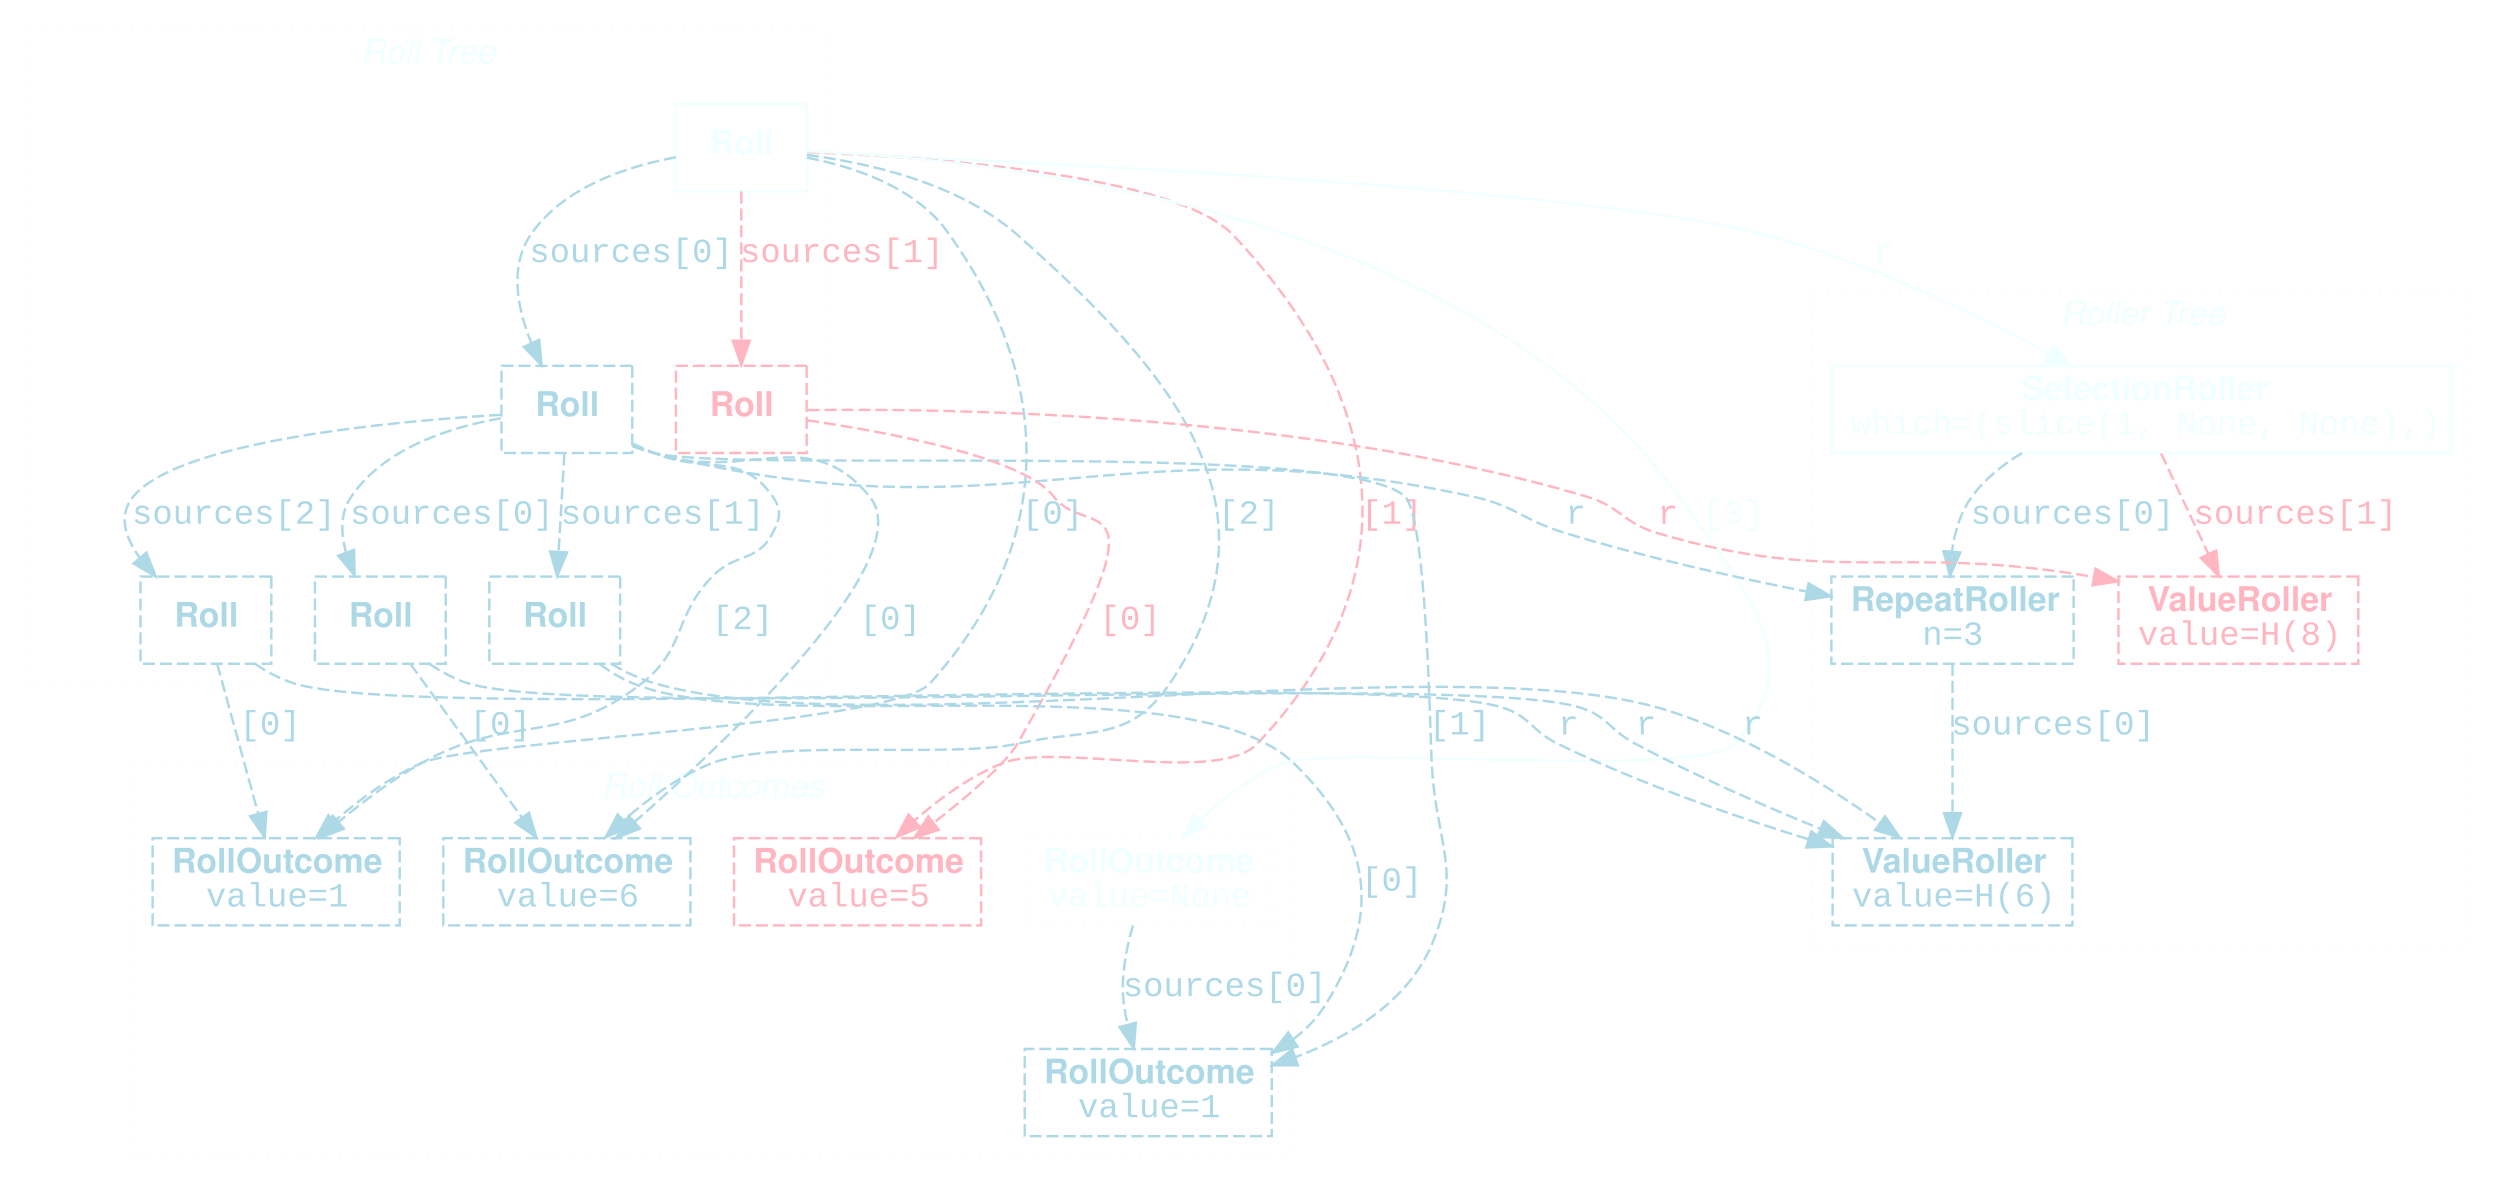
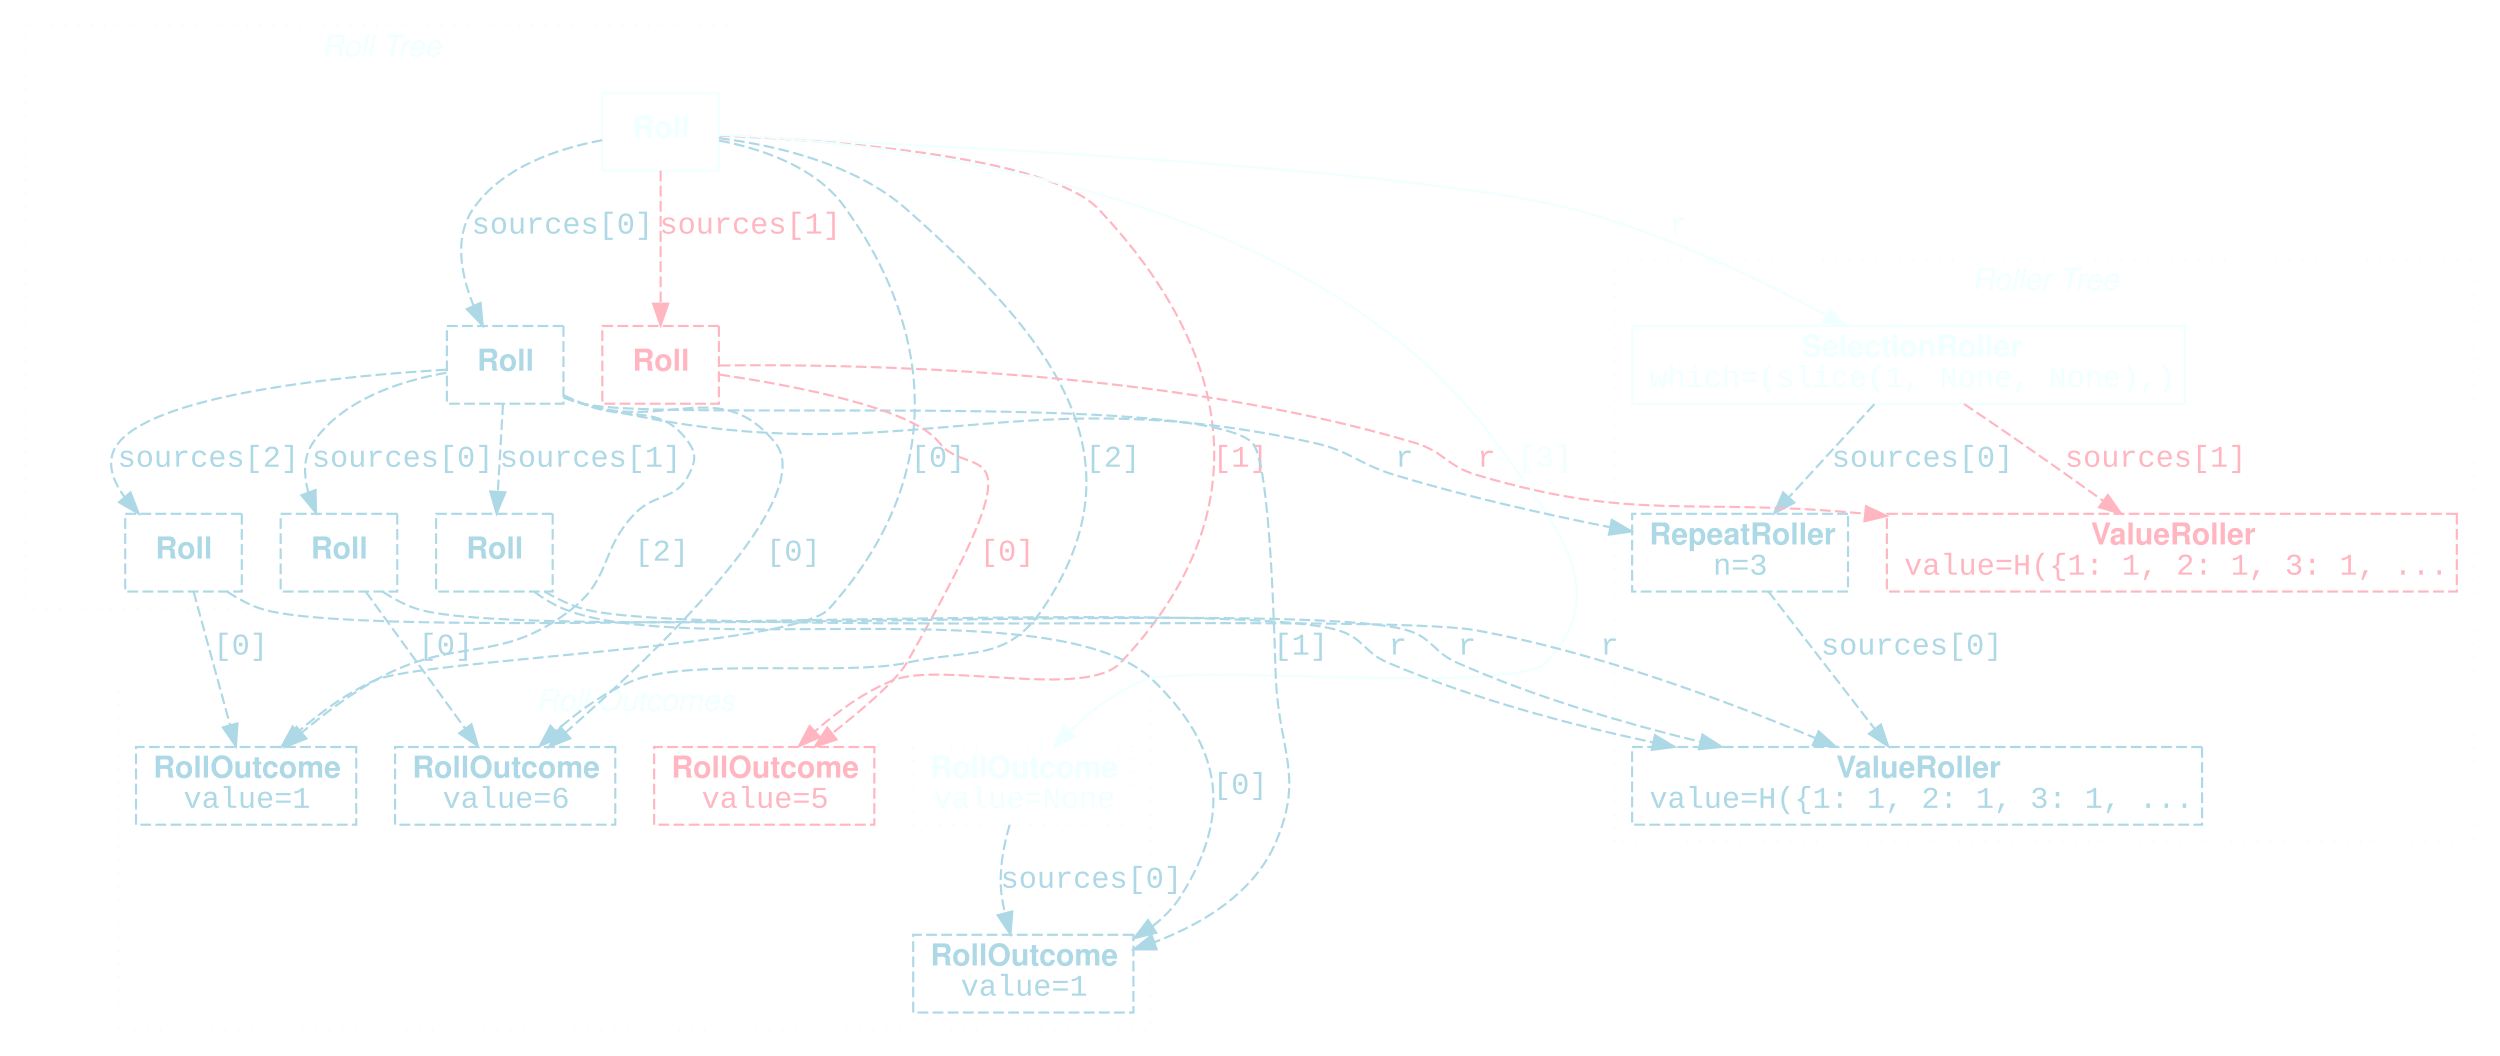
- <svg xmlns="http://www.w3.org/2000/svg" width="1032pt" height="489pt" viewBox="0.00 0.00 1032.00 489.00">
+ <svg xmlns="http://www.w3.org/2000/svg" width="1158pt" height="489pt" viewBox="0.00 0.00 1158.00 489.00">
  <g id="graph0" class="graph" transform="scale(1 1) rotate(0) translate(4 485)">
    <g id="clust1" class="cluster">
      <polygon fill="transparent" stroke="Azure" stroke-dasharray="1,5" points="8,-203 8,-473 337,-473 337,-203 8,-203" />
      <text text-anchor="start" x="145" y="-458.8" font-family="Helvetica,sans-Serif" font-style="italic" font-size="14.00" fill="Azure">Roll Tree</text>
    </g>
    <g id="clust2" class="cluster">
-       <polygon fill="transparent" stroke="Azure" stroke-dasharray="1,5" points="744,-95 744,-365 1016,-365 1016,-95 744,-95" />
-       <text text-anchor="start" x="846.5" y="-350.8" font-family="Helvetica,sans-Serif" font-style="italic" font-size="14.00" fill="Azure">Roller Tree</text>
+       <polygon fill="transparent" stroke="Azure" stroke-dasharray="1,5" points="744,-95 744,-365 1142,-365 1142,-95 744,-95" />
+       <text text-anchor="start" x="909.5" y="-350.8" font-family="Helvetica,sans-Serif" font-style="italic" font-size="14.00" fill="Azure">Roller Tree</text>
    </g>
    <g id="clust3" class="cluster">
      <polygon fill="transparent" stroke="Azure" stroke-dasharray="1,5" points="51,-8 51,-170 529,-170 529,-8 51,-8" />
      <text text-anchor="start" x="244.5" y="-155.8" font-family="Helvetica,sans-Serif" font-style="italic" font-size="14.00" fill="Azure">Roll Outcomes</text>
    </g>
    <g id="node1" class="node">
      <polygon fill="none" stroke="Azure" points="329,-442 275,-442 275,-406 329,-406 329,-442" />
      <text text-anchor="start" x="289" y="-421.3" font-family="Helvetica,sans-Serif" font-weight="bold" font-size="14.00" fill="Azure">Roll</text>
    </g>
    <g id="node2" class="node">
      <polygon fill="none" stroke="Azure" points="1008,-334 752,-334 752,-298 1008,-298 1008,-334" />
      <text text-anchor="start" x="830.5" y="-319.8" font-family="Helvetica,sans-Serif" font-weight="bold" font-size="14.00" fill="Azure">SelectionRoller</text>
      <text text-anchor="start" x="760" y="-305.8" font-family="Courier New" font-size="14.00" fill="Azure">which=(slice(1, None, None),)</text>
    </g>
    <g id="edge1" class="edge">
      <path fill="none" stroke="Azure" d="M329.07,-421.98C410.07,-418.75 649.61,-407.74 725,-388 766.78,-377.06 811.28,-355.53 841.84,-339.03" />
      <polygon fill="Azure" stroke="Azure" points="843.77,-341.97 850.85,-334.09 840.4,-335.83 843.77,-341.97" />
      <text text-anchor="middle" x="773.5" y="-376.8" font-family="Courier New" font-size="14.00" fill="Azure">r</text>
    </g>
    <g id="node3" class="node">
      <polygon fill="none" stroke="LightBlue" stroke-dasharray="5,2" points="161,-139 59,-139 59,-103 161,-103 161,-139" />
      <text text-anchor="start" x="67" y="-124.8" font-family="Helvetica,sans-Serif" font-weight="bold" font-size="14.00" fill="LightBlue">RollOutcome</text>
      <text text-anchor="start" x="81" y="-110.8" font-family="Courier New" font-size="14.00" fill="LightBlue">value=1</text>
    </g>
    <g id="edge2" class="edge">
      <path fill="none" stroke="LightBlue" stroke-dasharray="5,2" d="M329.13,-419.9C349.1,-416.05 374.95,-407.39 388,-388 395.32,-377.12 460.28,-292.53 380,-203 364.23,-185.41 191.61,-179.53 170,-170 157,-164.27 144.43,-154.99 134.18,-146.12" />
      <polygon fill="LightBlue" stroke="LightBlue" points="136.26,-143.28 126.5,-139.16 131.56,-148.47 136.26,-143.28" />
      <text text-anchor="middle" x="430.5" y="-268.8" font-family="Courier New" font-size="14.00" fill="LightBlue">[0]</text>
    </g>
    <g id="node4" class="node">
      <polygon fill="none" stroke="LightPink" stroke-dasharray="5,2" points="401,-139 299,-139 299,-103 401,-103 401,-139" />
      <text text-anchor="start" x="307" y="-124.8" font-family="Helvetica,sans-Serif" font-weight="bold" font-size="14.00" fill="LightPink">RollOutcome</text>
      <text text-anchor="start" x="321" y="-110.8" font-family="Courier New" font-size="14.00" fill="LightPink">value=5</text>
    </g>
    <g id="edge3" class="edge">
      <path fill="none" stroke="LightPink" stroke-dasharray="5,2" d="M329.31,-422.22C379.04,-420.18 481.46,-412.99 505,-388 569.06,-319.97 579.3,-245.8 515,-178 498.9,-161.02 431.77,-178.58 410,-170 396.55,-164.7 383.73,-155.28 373.43,-146.19" />
      <polygon fill="LightPink" stroke="LightPink" points="375.78,-143.6 366.06,-139.37 371.02,-148.73 375.78,-143.6" />
      <text text-anchor="middle" x="570.5" y="-268.8" font-family="Courier New" font-size="14.00" fill="LightPink">[1]</text>
    </g>
    <g id="node5" class="node">
      <polygon fill="none" stroke="LightBlue" stroke-dasharray="5,2" points="281,-139 179,-139 179,-103 281,-103 281,-139" />
      <text text-anchor="start" x="187" y="-124.8" font-family="Helvetica,sans-Serif" font-weight="bold" font-size="14.00" fill="LightBlue">RollOutcome</text>
      <text text-anchor="start" x="201" y="-110.8" font-family="Courier New" font-size="14.00" fill="LightBlue">value=6</text>
    </g>
    <g id="edge4" class="edge">
      <path fill="none" stroke="LightBlue" stroke-dasharray="5,2" d="M329.04,-421.01C354.29,-417.82 391.65,-409.54 416,-388 481.06,-330.45 527.79,-274.86 479,-203 462.08,-178.08 445.39,-184.59 416,-178 388.62,-171.86 316.17,-180.12 290,-170 276.52,-164.78 263.7,-155.38 253.39,-146.27" />
      <polygon fill="LightBlue" stroke="LightBlue" points="255.75,-143.68 246.04,-139.44 250.98,-148.81 255.75,-143.68" />
      <text text-anchor="middle" x="511.5" y="-268.8" font-family="Courier New" font-size="14.00" fill="LightBlue">[2]</text>
    </g>
    <g id="node6" class="node">
      <polygon fill="none" stroke="Azure" stroke-dasharray="1,5" points="521,-139 419,-139 419,-103 521,-103 521,-139" />
      <text text-anchor="start" x="427" y="-124.8" font-family="Helvetica,sans-Serif" font-weight="bold" font-size="14.00" fill="Azure">RollOutcome</text>
      <text text-anchor="start" x="428.5" y="-110.8" font-family="Courier New" font-size="14.00" fill="Azure">value=None</text>
    </g>
    <g id="edge5" class="edge">
      <path fill="none" stroke="Azure" d="M329.06,-422.54C401.87,-419.67 602.23,-400.67 689,-280 716.13,-242.27 744.15,-211.56 712,-178 697.69,-163.06 545.24,-177.59 526,-170 513.03,-164.88 500.96,-155.43 491.37,-146.26" />
      <polygon fill="Azure" stroke="Azure" points="493.77,-143.71 484.25,-139.06 488.79,-148.63 493.77,-143.71" />
      <text text-anchor="middle" x="711.5" y="-268.8" font-family="Courier New" font-size="14.00" fill="Azure">[3]</text>
    </g>
    <g id="node7" class="node">
      <polygon fill="none" stroke="LightBlue" stroke-dasharray="5,2" points="257,-334 203,-334 203,-298 257,-298 257,-334" />
      <text text-anchor="start" x="217" y="-313.3" font-family="Helvetica,sans-Serif" font-weight="bold" font-size="14.00" fill="LightBlue">Roll</text>
    </g>
    <g id="edge18" class="edge">
      <path fill="none" stroke="LightBlue" stroke-dasharray="5,2" d="M274.99,-420.08C254.73,-416.31 228.31,-407.7 215,-388 206.18,-374.94 209.56,-357.68 215.33,-343.45" />
      <polygon fill="LightBlue" stroke="LightBlue" points="218.6,-344.72 219.58,-334.18 212.23,-341.81 218.6,-344.72" />
      <text text-anchor="middle" x="256.5" y="-376.8" font-family="Courier New" font-size="14.00" fill="LightBlue">sources[0]</text>
    </g>
    <g id="node10" class="node">
      <polygon fill="none" stroke="LightPink" stroke-dasharray="5,2" points="329,-334 275,-334 275,-298 329,-298 329,-334" />
      <text text-anchor="start" x="289" y="-313.3" font-family="Helvetica,sans-Serif" font-weight="bold" font-size="14.00" fill="LightPink">Roll</text>
    </g>
    <g id="edge19" class="edge">
      <path fill="none" stroke="LightPink" stroke-dasharray="5,2" d="M302,-405.97C302,-389.38 302,-363.88 302,-344.43" />
      <polygon fill="LightPink" stroke="LightPink" points="305.5,-344.34 302,-334.34 298.5,-344.34 305.5,-344.34" />
      <text text-anchor="middle" x="343.5" y="-376.8" font-family="Courier New" font-size="14.00" fill="LightPink">sources[1]</text>
    </g>
    <g id="node8" class="node">
      <polygon fill="none" stroke="LightBlue" stroke-dasharray="5,2" points="852,-247 752,-247 752,-211 852,-211 852,-247" />
      <text text-anchor="start" x="760" y="-232.8" font-family="Helvetica,sans-Serif" font-weight="bold" font-size="14.00" fill="LightBlue">RepeatRoller</text>
      <text text-anchor="start" x="789.5" y="-218.8" font-family="Courier New" font-size="14.00" fill="LightBlue">n=3</text>
    </g>
    <g id="edge23" class="edge">
-       <path fill="none" stroke="LightBlue" stroke-dasharray="5,2" d="M830.68,-297.94C822.75,-293.24 815.38,-287.34 810,-280 805.23,-273.49 802.85,-265.23 801.76,-257.3" />
-       <polygon fill="LightBlue" stroke="LightBlue" points="805.24,-256.94 800.98,-247.24 798.27,-257.48 805.24,-256.94" />
-       <text text-anchor="middle" x="851.5" y="-268.8" font-family="Courier New" font-size="14.00" fill="LightBlue">sources[0]</text>
+       <path fill="none" stroke="LightBlue" stroke-dasharray="5,2" d="M864.22,-297.8C852.9,-285.47 837.49,-268.68 824.84,-254.89" />
+       <polygon fill="LightBlue" stroke="LightBlue" points="827.1,-252.18 817.76,-247.18 821.94,-256.91 827.1,-252.18" />
+       <text text-anchor="middle" x="886.5" y="-268.8" font-family="Courier New" font-size="14.00" fill="LightBlue">sources[0]</text>
    </g>
    <g id="node11" class="node">
-       <polygon fill="none" stroke="LightPink" stroke-dasharray="5,2" points="969.5,-247 870.5,-247 870.5,-211 969.5,-211 969.5,-247" />
-       <text text-anchor="start" x="882.5" y="-232.8" font-family="Helvetica,sans-Serif" font-weight="bold" font-size="14.00" fill="LightPink">ValueRoller</text>
-       <text text-anchor="start" x="878.5" y="-218.8" font-family="Courier New" font-size="14.00" fill="LightPink">value=H(8)</text>
+       <polygon fill="none" stroke="LightPink" stroke-dasharray="5,2" points="1134,-247 870,-247 870,-211 1134,-211 1134,-247" />
+       <text text-anchor="start" x="964.5" y="-232.8" font-family="Helvetica,sans-Serif" font-weight="bold" font-size="14.00" fill="LightPink">ValueRoller</text>
+       <text text-anchor="start" x="878" y="-218.8" font-family="Courier New" font-size="14.00" fill="LightPink">value=H({1: 1, 2: 1, 3: 1, ...</text>
    </g>
    <g id="edge24" class="edge">
-       <path fill="none" stroke="LightPink" stroke-dasharray="5,2" d="M888.09,-297.8C893.68,-285.93 901.21,-269.93 907.55,-256.45" />
-       <polygon fill="LightPink" stroke="LightPink" points="910.83,-257.71 911.92,-247.18 904.49,-254.73 910.83,-257.71" />
-       <text text-anchor="middle" x="943.5" y="-268.8" font-family="Courier New" font-size="14.00" fill="LightPink">sources[1]</text>
+       <path fill="none" stroke="LightPink" stroke-dasharray="5,2" d="M905.75,-297.87C914.15,-292.23 923.5,-285.89 932,-280 944.54,-271.3 958.23,-261.58 970.14,-253.04" />
+       <polygon fill="LightPink" stroke="LightPink" points="972.38,-255.74 978.46,-247.06 968.3,-250.05 972.38,-255.74" />
+       <text text-anchor="middle" x="994.5" y="-268.8" font-family="Courier New" font-size="14.00" fill="LightPink">sources[1]</text>
    </g>
    <g id="node9" class="node">
      <polygon fill="none" stroke="LightBlue" stroke-dasharray="5,2" points="521,-52 419,-52 419,-16 521,-16 521,-52" />
      <text text-anchor="start" x="427" y="-37.8" font-family="Helvetica,sans-Serif" font-weight="bold" font-size="14.00" fill="LightBlue">RollOutcome</text>
      <text text-anchor="start" x="441" y="-23.8" font-family="Courier New" font-size="14.00" fill="LightBlue">value=1</text>
    </g>
    <g id="edge26" class="edge">
      <path fill="none" stroke="LightBlue" stroke-dasharray="5,2" d="M463.69,-102.96C460.85,-93.33 458.45,-81.05 460,-70 460.36,-67.43 460.86,-64.78 461.45,-62.14" />
      <polygon fill="LightBlue" stroke="LightBlue" points="464.9,-62.8 464.04,-52.24 458.13,-61.03 464.9,-62.8" />
      <text text-anchor="middle" x="501.5" y="-73.8" font-family="Courier New" font-size="14.00" fill="LightBlue">sources[0]</text>
    </g>
    <g id="edge9" class="edge">
      <path fill="none" stroke="LightBlue" stroke-dasharray="5,2" d="M257.01,-301.93C260.03,-300.56 263.07,-299.23 266,-298 287.4,-289.04 301.72,-299.02 315,-280 318.82,-274.53 318.04,-270.93 315,-265 308.76,-252.81 299.48,-256.88 290,-247 273.78,-230.1 279.39,-217.51 261,-203 227.22,-176.35 207.52,-191.05 170,-170 157.97,-163.25 145.88,-154.13 135.73,-145.65" />
      <polygon fill="LightBlue" stroke="LightBlue" points="137.91,-142.91 128.04,-139.04 133.35,-148.21 137.91,-142.91" />
      <text text-anchor="middle" x="302.5" y="-225.3" font-family="Courier New" font-size="14.00" fill="LightBlue">[2]</text>
    </g>
    <g id="edge7" class="edge">
      <path fill="none" stroke="LightBlue" stroke-dasharray="5,2" d="M257.24,-301.3C260.16,-300.09 263.11,-298.96 266,-298 304.3,-285.29 329.45,-311.24 355,-280 375.54,-254.9 300.72,-183.24 257.92,-145.66" />
      <polygon fill="LightBlue" stroke="LightBlue" points="260.18,-142.98 250.33,-139.06 255.58,-148.26 260.18,-142.98" />
      <text text-anchor="middle" x="363.5" y="-225.3" font-family="Courier New" font-size="14.00" fill="LightBlue">[0]</text>
    </g>
    <g id="edge6" class="edge">
      <path fill="none" stroke="LightBlue" stroke-dasharray="5,2" d="M257.11,-300.86C260.05,-299.73 263.05,-298.74 266,-298 411.86,-261.19 457.02,-312.03 604,-280 621.74,-276.13 624.63,-270.29 642,-265 674.5,-255.1 711.52,-246.82 741.76,-240.8" />
      <polygon fill="LightBlue" stroke="LightBlue" points="742.6,-244.2 751.74,-238.84 741.25,-237.33 742.6,-244.2" />
      <text text-anchor="middle" x="646.5" y="-268.8" font-family="Courier New" font-size="14.00" fill="LightBlue">r</text>
    </g>
    <g id="edge8" class="edge">
      <path fill="none" stroke="LightBlue" stroke-dasharray="5,2" d="M257.11,-300.88C260.06,-299.75 263.05,-298.75 266,-298 299.43,-289.48 551.1,-303.88 576,-280 584.86,-271.5 586.39,-182.27 587,-170 588.66,-136.71 600.06,-125.67 587,-95 577.1,-71.74 553.87,-57.38 530.69,-48.56" />
      <polygon fill="LightBlue" stroke="LightBlue" points="531.75,-45.23 521.15,-45.23 529.44,-51.83 531.75,-45.23" />
      <text text-anchor="middle" x="598.5" y="-181.8" font-family="Courier New" font-size="14.00" fill="LightBlue">[1]</text>
    </g>
    <g id="node12" class="node">
      <polygon fill="none" stroke="LightBlue" stroke-dasharray="5,2" points="180,-247 126,-247 126,-211 180,-211 180,-247" />
      <text text-anchor="start" x="140" y="-226.3" font-family="Helvetica,sans-Serif" font-weight="bold" font-size="14.00" fill="LightBlue">Roll</text>
    </g>
    <g id="edge20" class="edge">
      <path fill="none" stroke="LightBlue" stroke-dasharray="5,2" d="M202.81,-312.34C182.05,-308.72 154.74,-300.17 141,-280 136.41,-273.26 136.62,-264.95 138.8,-257.07" />
      <polygon fill="LightBlue" stroke="LightBlue" points="142.17,-258.04 142.39,-247.44 135.62,-255.59 142.17,-258.04" />
      <text text-anchor="middle" x="182.5" y="-268.8" font-family="Courier New" font-size="14.00" fill="LightBlue">sources[0]</text>
    </g>
    <g id="node14" class="node">
      <polygon fill="none" stroke="LightBlue" stroke-dasharray="5,2" points="252,-247 198,-247 198,-211 252,-211 252,-247" />
      <text text-anchor="start" x="212" y="-226.3" font-family="Helvetica,sans-Serif" font-weight="bold" font-size="14.00" fill="LightBlue">Roll</text>
    </g>
    <g id="edge21" class="edge">
      <path fill="none" stroke="LightBlue" stroke-dasharray="5,2" d="M228.99,-297.8C228.3,-286.16 227.39,-270.55 226.6,-257.24" />
      <polygon fill="LightBlue" stroke="LightBlue" points="230.09,-256.95 226.01,-247.18 223.1,-257.36 230.09,-256.95" />
      <text text-anchor="middle" x="269.5" y="-268.8" font-family="Courier New" font-size="14.00" fill="LightBlue">sources[1]</text>
    </g>
    <g id="node15" class="node">
      <polygon fill="none" stroke="LightBlue" stroke-dasharray="5,2" points="108,-247 54,-247 54,-211 108,-211 108,-247" />
      <text text-anchor="start" x="68" y="-226.3" font-family="Helvetica,sans-Serif" font-weight="bold" font-size="14.00" fill="LightBlue">Roll</text>
    </g>
    <g id="edge22" class="edge">
      <path fill="none" stroke="LightBlue" stroke-dasharray="5,2" d="M202.83,-313.77C157.59,-311.08 69.92,-302.98 51,-280 44.66,-272.3 47.64,-263.12 53.71,-254.74" />
      <polygon fill="LightBlue" stroke="LightBlue" points="56.46,-256.92 60.27,-247.03 51.13,-252.38 56.46,-256.92" />
      <text text-anchor="middle" x="92.5" y="-268.8" font-family="Courier New" font-size="14.00" fill="LightBlue">sources[2]</text>
    </g>
    <g id="node13" class="node">
-       <polygon fill="none" stroke="LightBlue" stroke-dasharray="5,2" points="851.5,-139 752.5,-139 752.5,-103 851.5,-103 851.5,-139" />
-       <text text-anchor="start" x="764.5" y="-124.8" font-family="Helvetica,sans-Serif" font-weight="bold" font-size="14.00" fill="LightBlue">ValueRoller</text>
-       <text text-anchor="start" x="760.5" y="-110.8" font-family="Courier New" font-size="14.00" fill="LightBlue">value=H(6)</text>
+       <polygon fill="none" stroke="LightBlue" stroke-dasharray="5,2" points="1016,-139 752,-139 752,-103 1016,-103 1016,-139" />
+       <text text-anchor="start" x="846.5" y="-124.8" font-family="Helvetica,sans-Serif" font-weight="bold" font-size="14.00" fill="LightBlue">ValueRoller</text>
+       <text text-anchor="start" x="760" y="-110.8" font-family="Courier New" font-size="14.00" fill="LightBlue">value=H({1: 1, 2: 1, 3: 1, ...</text>
    </g>
    <g id="edge25" class="edge">
-       <path fill="none" stroke="LightBlue" stroke-dasharray="5,2" d="M802,-210.97C802,-194.38 802,-168.88 802,-149.43" />
-       <polygon fill="LightBlue" stroke="LightBlue" points="805.5,-149.34 802,-139.34 798.5,-149.34 805.5,-149.34" />
-       <text text-anchor="middle" x="843.5" y="-181.8" font-family="Courier New" font-size="14.00" fill="LightBlue">sources[0]</text>
+       <path fill="none" stroke="LightBlue" stroke-dasharray="5,2" d="M815.17,-210.97C828.48,-193.76 849.2,-166.98 864.43,-147.29" />
+       <polygon fill="LightBlue" stroke="LightBlue" points="867.24,-149.39 870.59,-139.34 861.7,-145.11 867.24,-149.39" />
+       <text text-anchor="middle" x="881.5" y="-181.8" font-family="Courier New" font-size="14.00" fill="LightBlue">sources[0]</text>
    </g>
    <g id="edge11" class="edge">
      <path fill="none" stroke="LightPink" stroke-dasharray="5,2" d="M329.16,-311.51C363.23,-306.5 418.7,-296.08 431,-280 445.62,-260.89 480.89,-291.6 416,-178 411.44,-170.02 396.17,-156.88 381.46,-145.33" />
      <polygon fill="LightPink" stroke="LightPink" points="383.47,-142.46 373.42,-139.12 379.19,-148 383.47,-142.46" />
      <text text-anchor="middle" x="462.5" y="-225.3" font-family="Courier New" font-size="14.00" fill="LightPink">[0]</text>
    </g>
    <g id="edge10" class="edge">
-       <path fill="none" stroke="LightPink" stroke-dasharray="5,2" d="M329.37,-315.7C389.12,-316.5 535.13,-314.41 651,-280 664.91,-275.87 666.09,-269.12 680,-265 754.48,-242.92 779.65,-260.74 860.16,-246.87" />
-       <polygon fill="LightPink" stroke="LightPink" points="861.06,-250.27 870.26,-245.02 859.79,-243.38 861.06,-250.27" />
+       <path fill="none" stroke="LightPink" stroke-dasharray="5,2" d="M329.37,-315.7C389.12,-316.5 535.13,-314.41 651,-280 664.91,-275.87 666.09,-269.12 680,-265 754.48,-242.92 778.75,-254.82 859.75,-247.06" />
+       <polygon fill="LightPink" stroke="LightPink" points="860.33,-250.52 869.92,-246.01 859.61,-243.55 860.33,-250.52" />
      <text text-anchor="middle" x="684.5" y="-268.8" font-family="Courier New" font-size="14.00" fill="LightPink">r</text>
    </g>
    <g id="edge13" class="edge">
      <path fill="none" stroke="LightBlue" stroke-dasharray="5,2" d="M165.37,-210.97C177.81,-193.84 197.15,-167.22 211.43,-147.56" />
      <polygon fill="LightBlue" stroke="LightBlue" points="214.36,-149.49 217.4,-139.34 208.69,-145.37 214.36,-149.49" />
      <text text-anchor="middle" x="202.5" y="-181.8" font-family="Courier New" font-size="14.00" fill="LightBlue">[0]</text>
    </g>
    <g id="edge12" class="edge">
-       <path fill="none" stroke="LightBlue" stroke-dasharray="5,2" d="M173.21,-210.95C178.09,-207.72 183.5,-204.79 189,-203 237.51,-187.23 599.26,-208.07 648,-193 659.66,-189.4 660.24,-183.75 671,-178 695.46,-164.93 723.62,-152.56 747.55,-142.8" />
-       <polygon fill="LightBlue" stroke="LightBlue" points="748.87,-146.04 756.83,-139.05 746.25,-139.54 748.87,-146.04" />
+       <path fill="none" stroke="LightBlue" stroke-dasharray="5,2" d="M173.21,-210.95C178.09,-207.72 183.5,-204.79 189,-203 237.51,-187.23 599.26,-208.07 648,-193 659.66,-189.4 659.84,-182.95 671,-178 706.38,-162.31 747.09,-150.27 783.38,-141.45" />
+       <polygon fill="LightBlue" stroke="LightBlue" points="784.57,-144.76 793.49,-139.04 782.95,-137.95 784.57,-144.76" />
      <text text-anchor="middle" x="675.5" y="-181.8" font-family="Courier New" font-size="14.00" fill="LightBlue">r</text>
    </g>
    <g id="edge15" class="edge">
      <path fill="none" stroke="LightBlue" stroke-dasharray="5,2" d="M243.56,-210.82C247.72,-207.76 252.31,-204.94 257,-203 313.48,-179.67 486.12,-212.52 530,-170 562.19,-138.81 566.88,-107.93 543,-70 539.56,-64.54 535,-59.91 529.84,-55.99" />
      <polygon fill="LightBlue" stroke="LightBlue" points="531.59,-52.95 521.31,-50.39 527.76,-58.8 531.59,-52.95" />
      <text text-anchor="middle" x="570.5" y="-117.3" font-family="Courier New" font-size="14.00" fill="LightBlue">[0]</text>
    </g>
    <g id="edge14" class="edge">
-       <path fill="none" stroke="LightBlue" stroke-dasharray="5,2" d="M248.29,-210.95C253.84,-207.72 259.92,-204.79 266,-203 354.29,-177.05 591.45,-218.04 680,-193 714.02,-183.38 748.45,-162.05 772.01,-145.27" />
-       <polygon fill="LightBlue" stroke="LightBlue" points="774.16,-148.03 780.18,-139.32 770.04,-142.37 774.16,-148.03" />
-       <text text-anchor="middle" x="719.5" y="-181.8" font-family="Courier New" font-size="14.00" fill="LightBlue">r</text>
+       <path fill="none" stroke="LightBlue" stroke-dasharray="5,2" d="M248.29,-210.95C253.84,-207.72 259.92,-204.79 266,-203 310.15,-190.03 634.73,-201.22 680,-193 735.51,-182.93 796.23,-160.17 836.86,-143.12" />
+       <polygon fill="LightBlue" stroke="LightBlue" points="838.4,-146.27 846.23,-139.14 835.66,-139.83 838.4,-146.27" />
+       <text text-anchor="middle" x="741.5" y="-181.8" font-family="Courier New" font-size="14.00" fill="LightBlue">r</text>
    </g>
    <g id="edge17" class="edge">
      <path fill="none" stroke="LightBlue" stroke-dasharray="5,2" d="M85.66,-210.97C90.22,-194.3 97.24,-168.65 102.57,-149.16" />
      <polygon fill="LightBlue" stroke="LightBlue" points="105.99,-149.91 105.26,-139.34 99.24,-148.06 105.99,-149.91" />
      <text text-anchor="middle" x="107.5" y="-181.8" font-family="Courier New" font-size="14.00" fill="LightBlue">[0]</text>
    </g>
    <g id="edge16" class="edge">
-       <path fill="none" stroke="LightBlue" stroke-dasharray="5,2" d="M101.21,-210.95C106.09,-207.71 111.5,-204.78 117,-203 169.75,-185.9 563,-209.33 616,-193 627.66,-189.41 628.03,-183.36 639,-178 671.99,-161.88 710.81,-148.35 742.29,-138.63" />
-       <polygon fill="LightBlue" stroke="LightBlue" points="743.68,-141.86 752.23,-135.6 741.65,-135.16 743.68,-141.86" />
+       <path fill="none" stroke="LightBlue" stroke-dasharray="5,2" d="M101.21,-210.95C106.09,-207.71 111.5,-204.78 117,-203 169.75,-185.9 563,-209.33 616,-193 627.66,-189.41 627.77,-182.77 639,-178 677.59,-161.62 721.72,-149.65 761.8,-141.09" />
+       <polygon fill="LightBlue" stroke="LightBlue" points="762.55,-144.51 771.63,-139.04 761.13,-137.65 762.55,-144.51" />
      <text text-anchor="middle" x="643.5" y="-181.8" font-family="Courier New" font-size="14.00" fill="LightBlue">r</text>
    </g>
  </g>
</svg>
